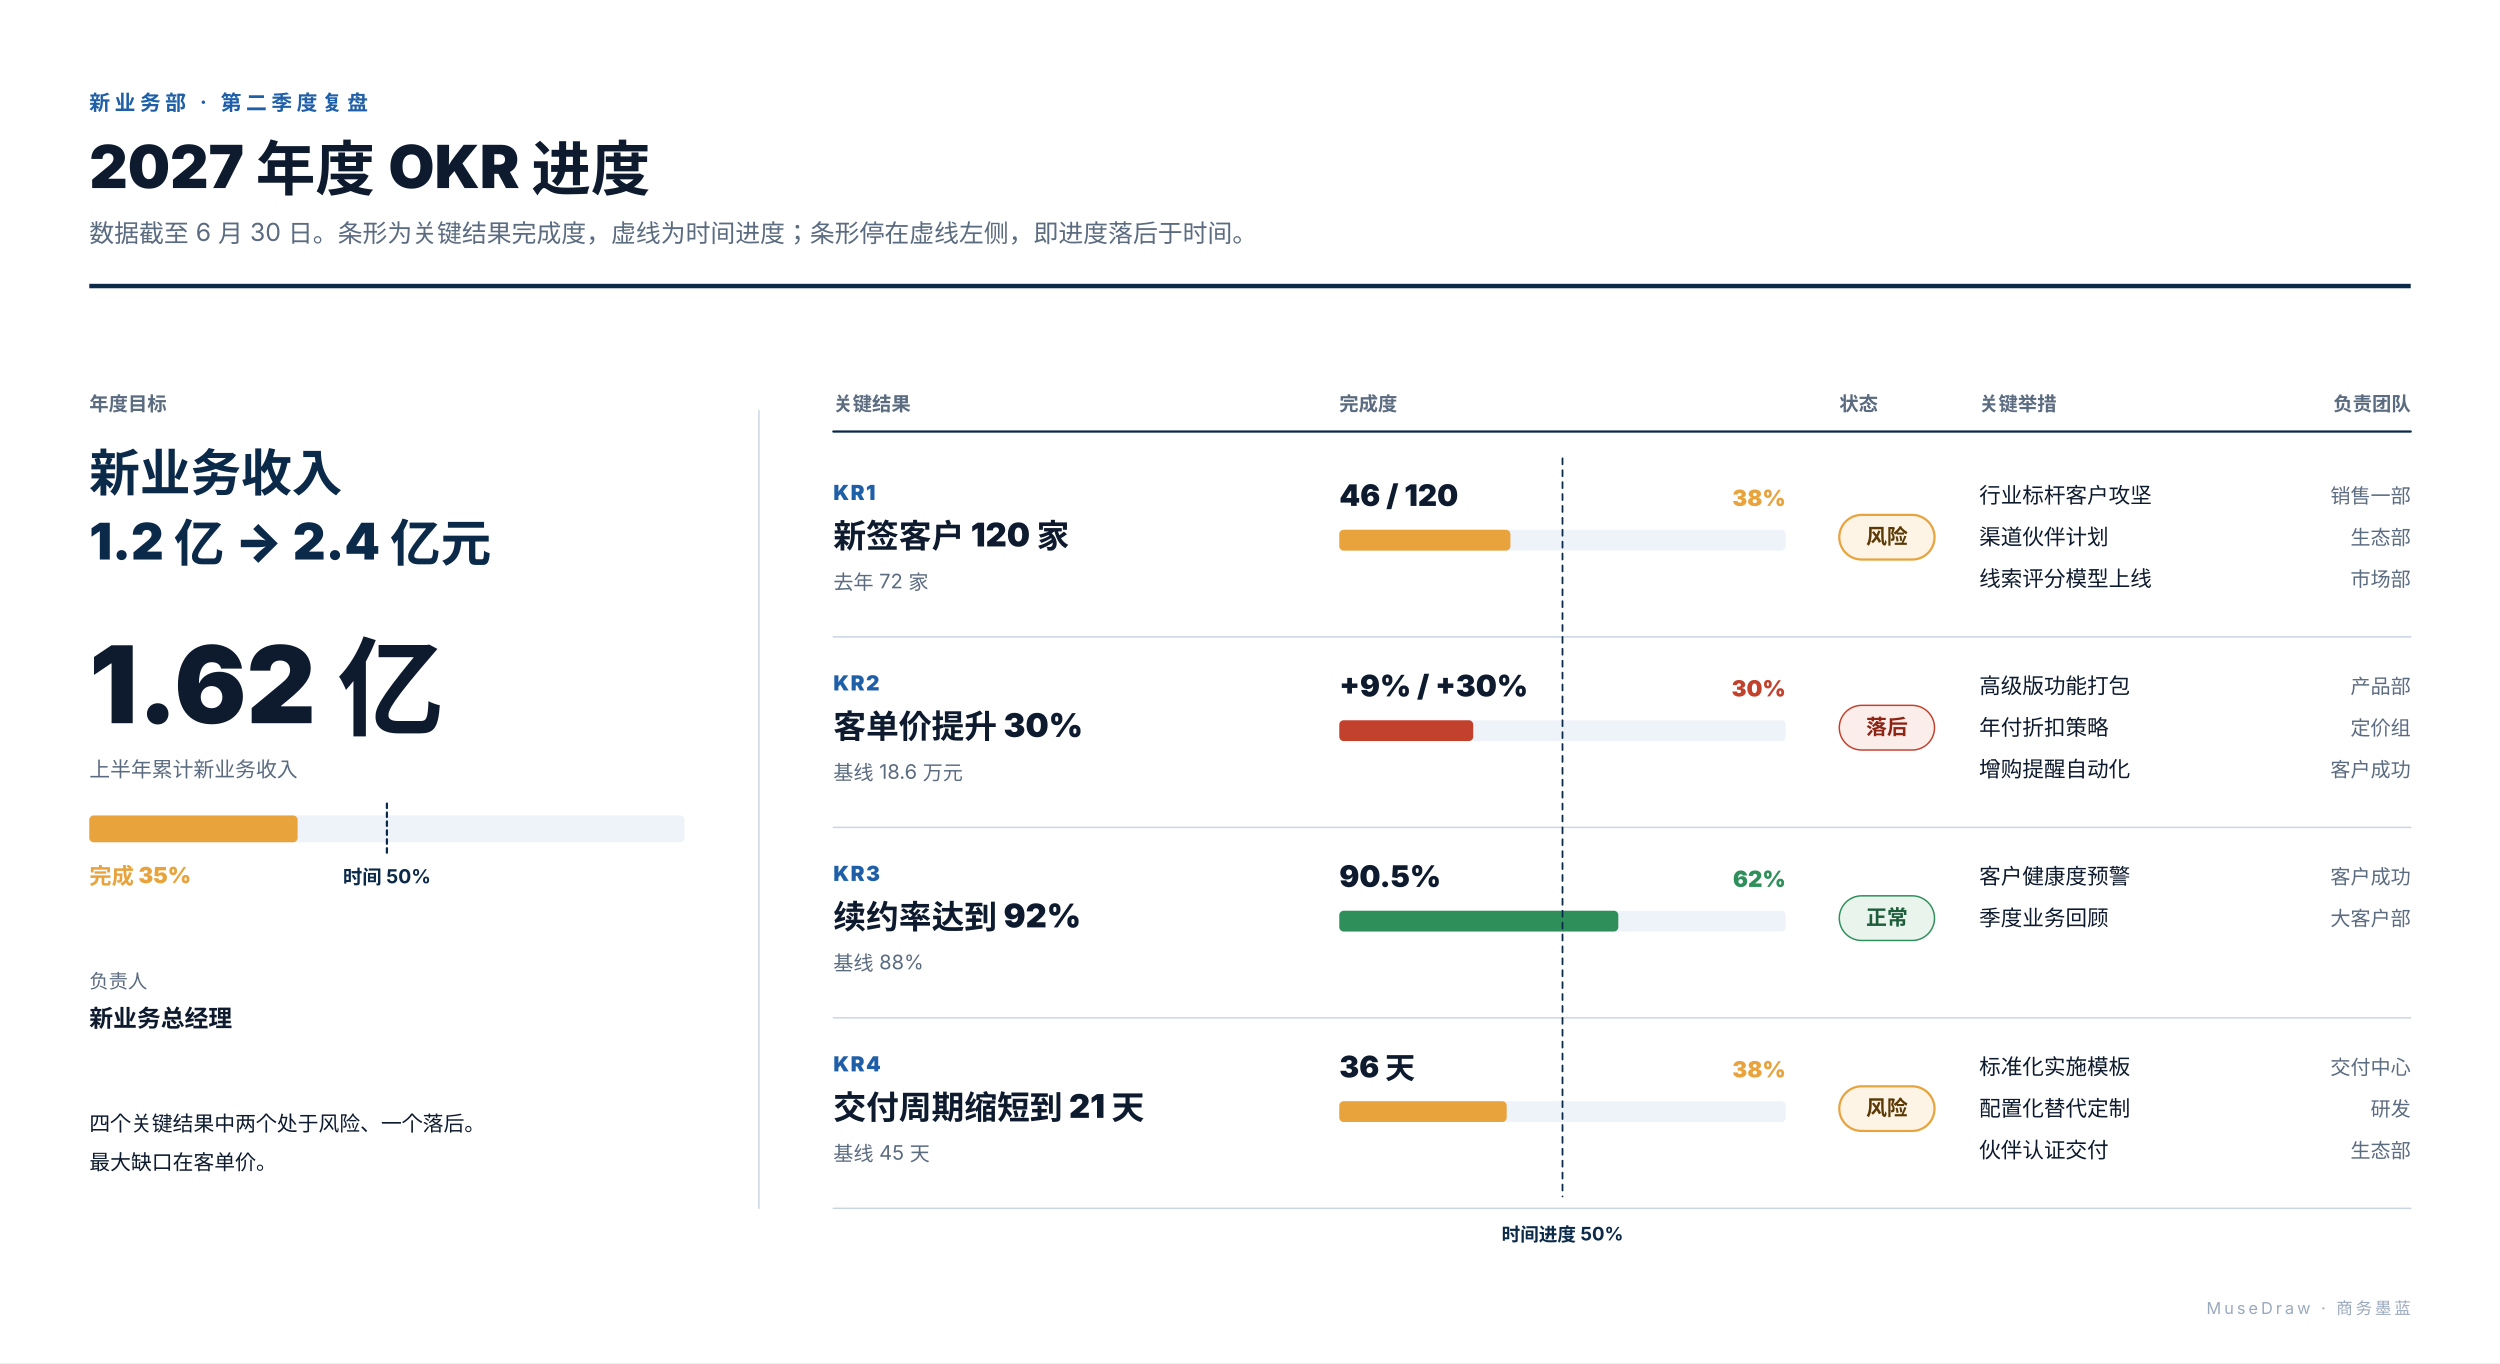
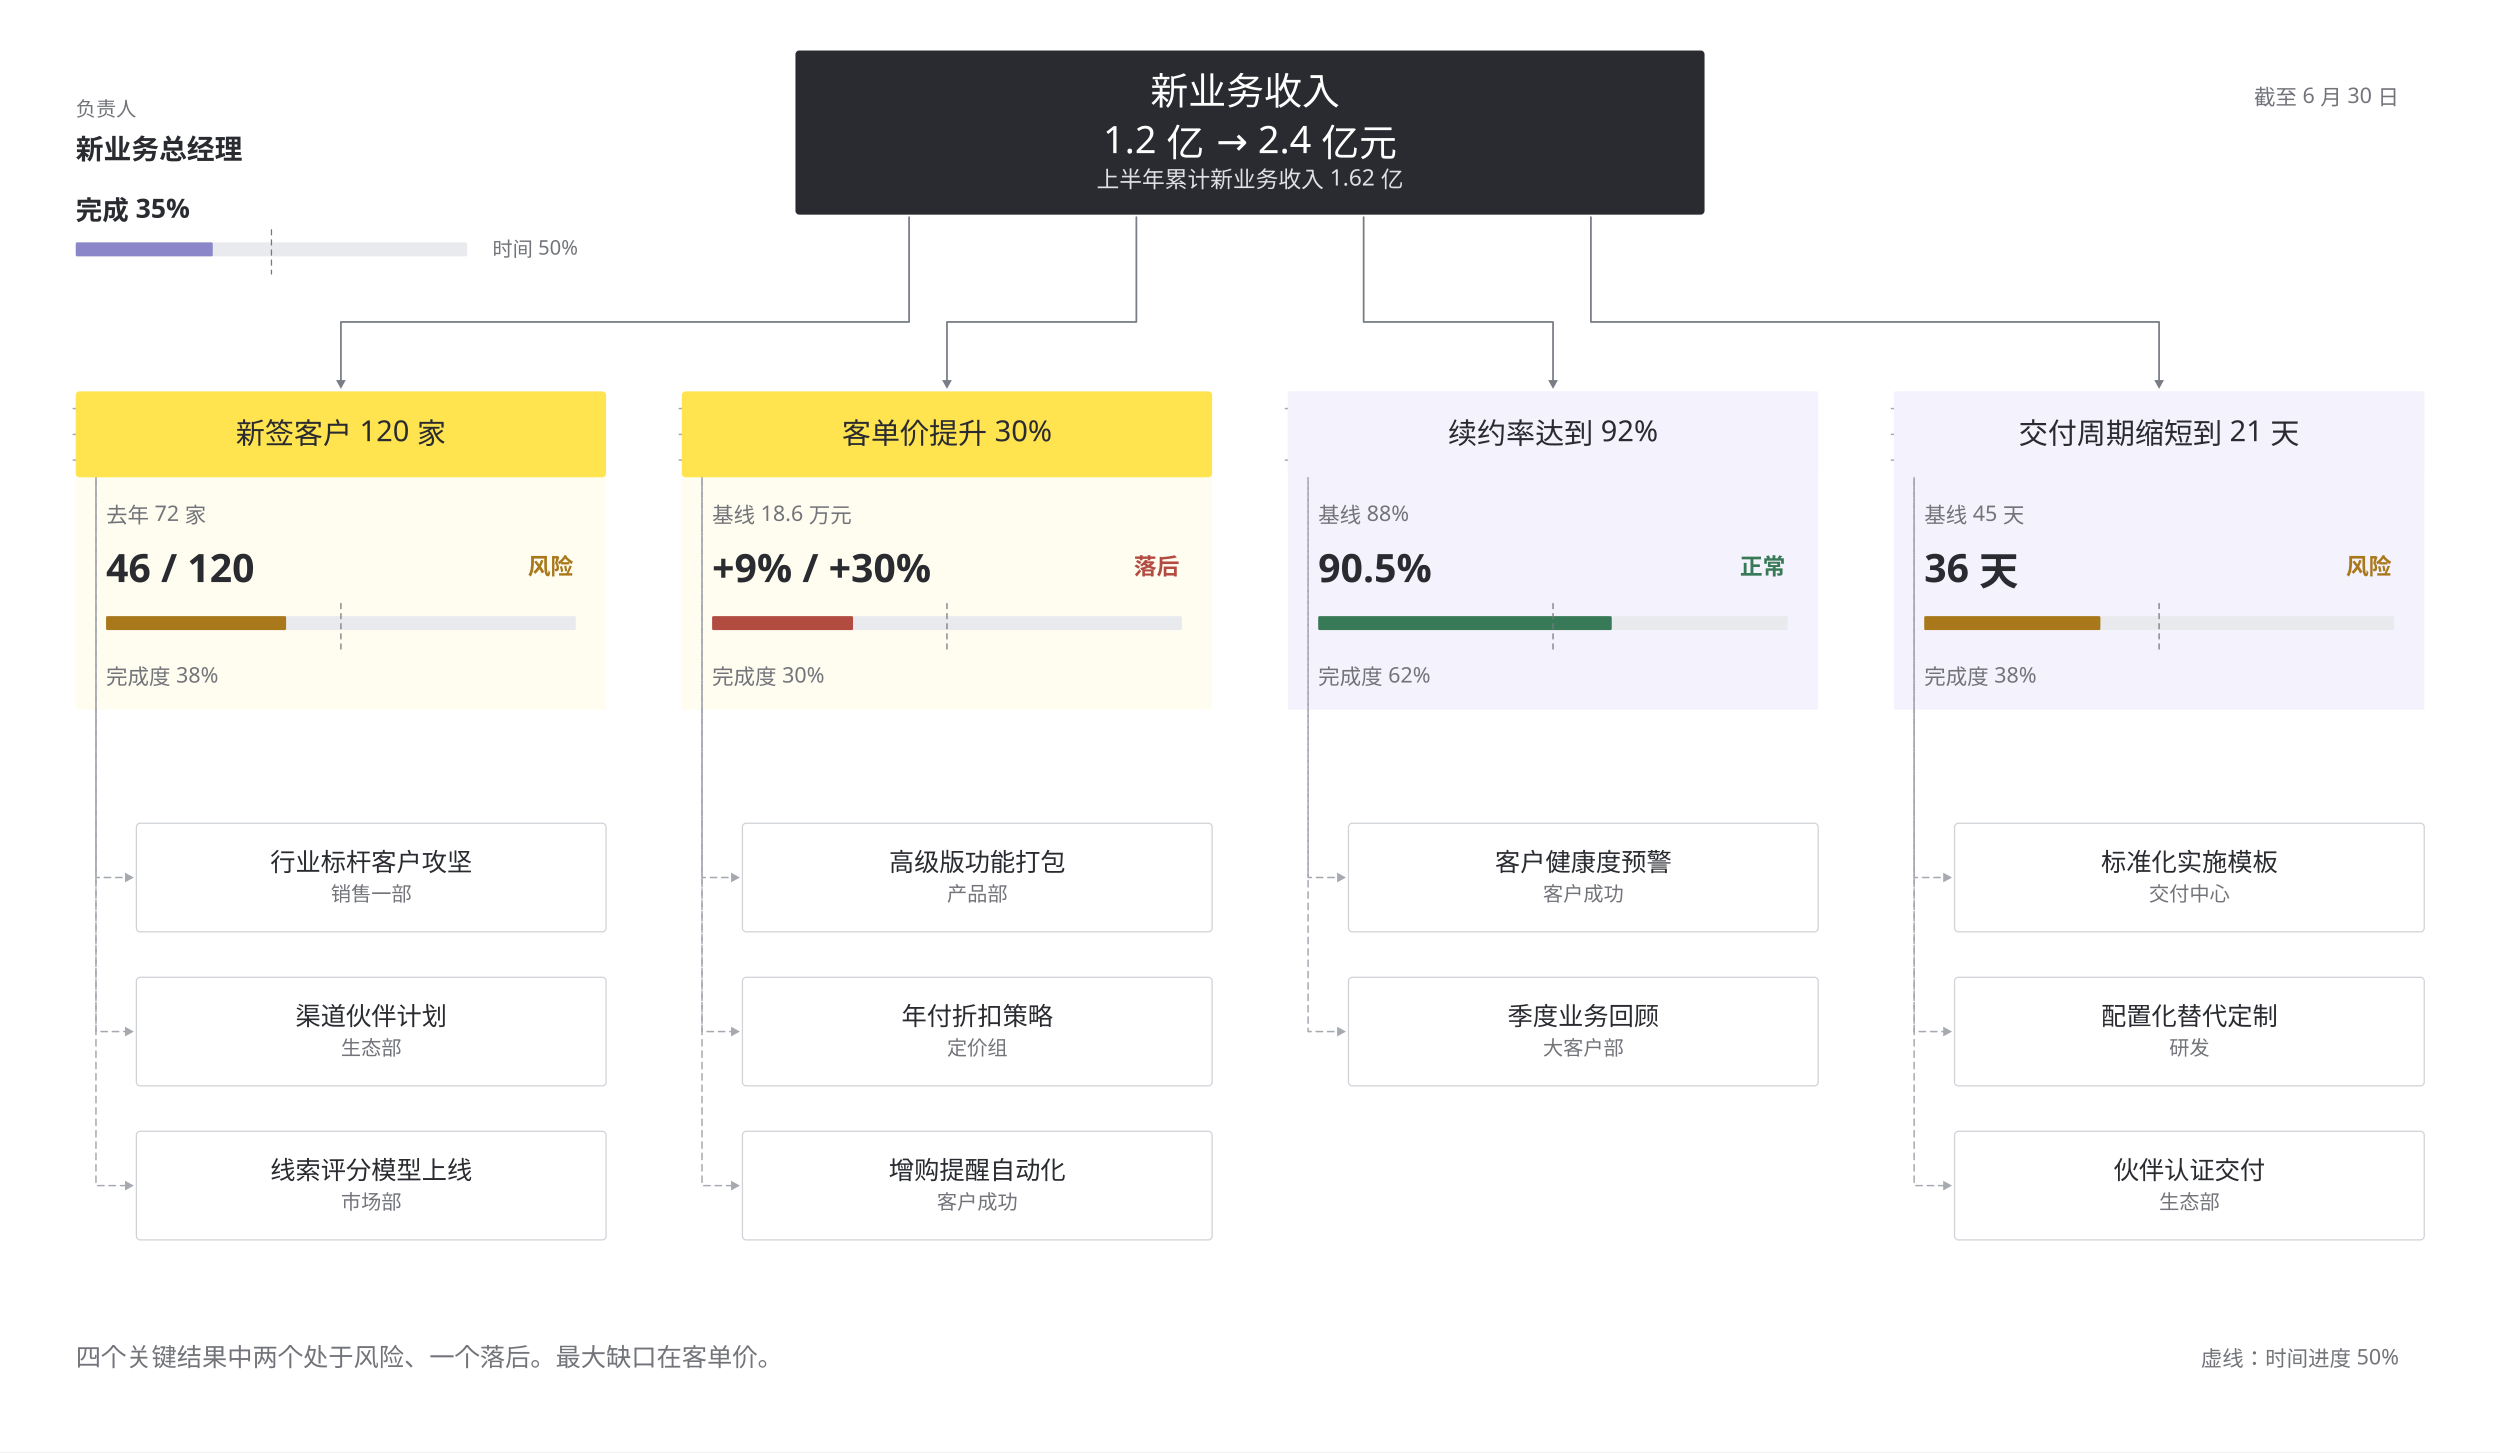
- <svg xmlns="http://www.w3.org/2000/svg" viewBox="0 0 1680 916" width="1680" height="916" role="img" aria-labelledby="md-title md-desc" data-theme="enterprise">
+ <svg xmlns="http://www.w3.org/2000/svg" viewBox="0 0 1980 1150" width="1980" height="1150" role="img" aria-labelledby="md-title md-desc" data-theme="enterprise">
  <defs />
  <g id="background">
-     <rect id="canvas" width="1680" height="916" fill="#FFFFFF" />
+     <rect id="canvas" width="1980" height="1150" fill="#ffffff" />
  </g>
  <g id="zones">
+     <g id="kr-area-0" data-md="zone">
+       <rect x="60" y="310" width="420" height="252" rx="0" fill="#fffcf0" stroke="none" stroke-width="1" />
+     </g>
+     <g id="kr-area-1" data-md="zone">
+       <rect x="540" y="310" width="420" height="252" rx="0" fill="#fffcf0" stroke="none" stroke-width="1" />
+     </g>
+     <g id="kr-area-2" data-md="zone">
+       <rect x="1020" y="310" width="420" height="252" rx="0" fill="#f4f2fc" stroke="none" stroke-width="1" />
+     </g>
+     <g id="kr-area-3" data-md="zone">
+       <rect x="1500" y="310" width="420" height="252" rx="0" fill="#f4f2fc" stroke="none" stroke-width="1" />
+     </g>
    <g id="bar-1" data-md="bar">
-       <rect x="900" y="356" width="300" height="14" rx="3" fill="#EEF3F9" />
-       <rect x="900" y="356" width="115" height="14" rx="3" fill="#E8A33D" />
+       <rect x="60" y="192" width="310" height="11" rx="1" fill="#e9eaee" />
+       <rect x="60" y="192" width="108.5" height="11" rx="1" fill="#8b86c9" />
    </g>
    <g id="bar-2" data-md="bar">
-       <rect x="900" y="484" width="300" height="14" rx="3" fill="#EEF3F9" />
-       <rect x="900" y="484" width="90" height="14" rx="3" fill="#C2412D" />
+       <rect x="84" y="488" width="372" height="11" rx="1" fill="#e9eaee" />
+       <rect x="84" y="488" width="142.6" height="11" rx="1" fill="#a9781a" />
    </g>
    <g id="bar-3" data-md="bar">
-       <rect x="900" y="612" width="300" height="14" rx="3" fill="#EEF3F9" />
-       <rect x="900" y="612" width="187.5" height="14" rx="3" fill="#2F8F5B" />
+       <rect x="564" y="488" width="372" height="11" rx="1" fill="#e9eaee" />
+       <rect x="564" y="488" width="111.6" height="11" rx="1" fill="#b24b40" />
    </g>
    <g id="bar-4" data-md="bar">
-       <rect x="900" y="740" width="300" height="14" rx="3" fill="#EEF3F9" />
-       <rect x="900" y="740" width="112.5" height="14" rx="3" fill="#E8A33D" />
+       <rect x="1044" y="488" width="372" height="11" rx="1" fill="#e9eaee" />
+       <rect x="1044" y="488" width="232.5" height="11" rx="1" fill="#387a58" />
    </g>
    <g id="bar-5" data-md="bar">
-       <rect x="60" y="548" width="400" height="18" rx="3" fill="#EEF3F9" />
-       <rect x="60" y="548" width="140" height="18" rx="3" fill="#E8A33D" />
-     </g>
-     <path id="line-1" d="M560 290 L1620 290" fill="none" stroke="#0B2A4A" stroke-width="1.5" stroke-linecap="round" />
-     <path id="line-2" d="M560 428 L1620 428" fill="none" stroke="#C9D5E3" stroke-width="1" stroke-linecap="round" />
-     <path id="line-3" d="M560 556 L1620 556" fill="none" stroke="#C9D5E3" stroke-width="1" stroke-linecap="round" />
-     <path id="line-4" d="M560 684 L1620 684" fill="none" stroke="#C9D5E3" stroke-width="1" stroke-linecap="round" />
-     <path id="line-5" d="M560 812 L1620 812" fill="none" stroke="#C9D5E3" stroke-width="1" stroke-linecap="round" />
-     <path id="line-6" d="M1050 308 L1050 804" fill="none" stroke="#0B2A4A" stroke-width="1.2" stroke-dasharray="4 4" stroke-linecap="round" />
-     <path id="line-7" d="M260 540 L260 574" fill="none" stroke="#0B2A4A" stroke-width="1.5" stroke-dasharray="3 3" stroke-linecap="round" />
-     <path id="line-8" d="M510 276 L510 812" fill="none" stroke="#C9D5E3" stroke-width="1" stroke-linecap="round" />
-   </g>
-   <g id="edges" />
+       <rect x="1524" y="488" width="372" height="11" rx="1" fill="#e9eaee" />
+       <rect x="1524" y="488" width="139.5" height="11" rx="1" fill="#a9781a" />
+     </g>
+     <path id="line-1" d="M215 182 L215 217" fill="none" stroke="#777483" stroke-width="1" stroke-dasharray="4 4" stroke-linecap="round" />
+     <path id="line-2" d="M270 478 L270 515" fill="none" stroke="#76767d" stroke-width="1" stroke-dasharray="4 4" stroke-linecap="round" />
+     <path id="line-3" d="M750 478 L750 515" fill="none" stroke="#76767d" stroke-width="1" stroke-dasharray="4 4" stroke-linecap="round" />
+     <path id="line-4" d="M1230 478 L1230 515" fill="none" stroke="#76767d" stroke-width="1" stroke-dasharray="4 4" stroke-linecap="round" />
+     <path id="line-5" d="M1710 478 L1710 515" fill="none" stroke="#76767d" stroke-width="1" stroke-dasharray="4 4" stroke-linecap="round" />
+   </g>
+   <g id="edges">
+     <g id="edge-goal-kr-0" data-md="edge" data-connection="{&quot;from&quot;:&quot;goal&quot;,&quot;to&quot;:&quot;kr-0&quot;,&quot;points&quot;:[[720,172],[720,255],[270,255],[270,308]],&quot;curve&quot;:false,&quot;arrow&quot;:&quot;triangle&quot;,&quot;both&quot;:false,&quot;color&quot;:&quot;#797d85&quot;,&quot;width&quot;:1.4,&quot;dash&quot;:&quot;&quot;,&quot;opacity&quot;:1}">
+       <path d="M720 172 L720 255 L270 255 L270 302.4" fill="none" stroke="#797d85" stroke-width="1.4" stroke-linecap="round" stroke-linejoin="round" />
+       <path d="M270 308 L266.15 301 L273.85 301 Z" fill="#797d85" />
+     </g>
+     <g id="edge-kr-0-action-0-0" data-md="edge" data-connection="{&quot;from&quot;:&quot;kr-0&quot;,&quot;to&quot;:&quot;action-0-0&quot;,&quot;points&quot;:[[58,323.6],[76,323.6],[76,695],[106,695]],&quot;curve&quot;:false,&quot;arrow&quot;:&quot;triangle&quot;,&quot;both&quot;:false,&quot;color&quot;:&quot;#a6a9b0&quot;,&quot;width&quot;:1.2,&quot;dash&quot;:&quot;5 4&quot;,&quot;opacity&quot;:1}">
+       <path d="M58 323.6 L76 323.6 L76 695 L100.4 695" fill="none" stroke="#a6a9b0" stroke-width="1.2" stroke-linecap="round" stroke-linejoin="round" stroke-dasharray="5 4" />
+       <path d="M106 695 L99 698.85 L99 691.15 Z" fill="#a6a9b0" />
+     </g>
+     <g id="edge-kr-0-action-0-1" data-md="edge" data-connection="{&quot;from&quot;:&quot;kr-0&quot;,&quot;to&quot;:&quot;action-0-1&quot;,&quot;points&quot;:[[58,344],[76,344],[76,817],[106,817]],&quot;curve&quot;:false,&quot;arrow&quot;:&quot;triangle&quot;,&quot;both&quot;:false,&quot;color&quot;:&quot;#a6a9b0&quot;,&quot;width&quot;:1.2,&quot;dash&quot;:&quot;5 4&quot;,&quot;opacity&quot;:1}">
+       <path d="M58 344 L76 344 L76 817 L100.4 817" fill="none" stroke="#a6a9b0" stroke-width="1.2" stroke-linecap="round" stroke-linejoin="round" stroke-dasharray="5 4" />
+       <path d="M106 817 L99 820.85 L99 813.15 Z" fill="#a6a9b0" />
+     </g>
+     <g id="edge-kr-0-action-0-2" data-md="edge" data-connection="{&quot;from&quot;:&quot;kr-0&quot;,&quot;to&quot;:&quot;action-0-2&quot;,&quot;points&quot;:[[58,364.4],[76,364.4],[76,939],[106,939]],&quot;curve&quot;:false,&quot;arrow&quot;:&quot;triangle&quot;,&quot;both&quot;:false,&quot;color&quot;:&quot;#a6a9b0&quot;,&quot;width&quot;:1.2,&quot;dash&quot;:&quot;5 4&quot;,&quot;opacity&quot;:1}">
+       <path d="M58 364.4 L76 364.4 L76 939 L100.4 939" fill="none" stroke="#a6a9b0" stroke-width="1.2" stroke-linecap="round" stroke-linejoin="round" stroke-dasharray="5 4" />
+       <path d="M106 939 L99 942.85 L99 935.15 Z" fill="#a6a9b0" />
+     </g>
+     <g id="edge-goal-kr-1" data-md="edge" data-connection="{&quot;from&quot;:&quot;goal&quot;,&quot;to&quot;:&quot;kr-1&quot;,&quot;points&quot;:[[900,172],[900,255],[750,255],[750,308]],&quot;curve&quot;:false,&quot;arrow&quot;:&quot;triangle&quot;,&quot;both&quot;:false,&quot;color&quot;:&quot;#797d85&quot;,&quot;width&quot;:1.4,&quot;dash&quot;:&quot;&quot;,&quot;opacity&quot;:1}">
+       <path d="M900 172 L900 255 L750 255 L750 302.4" fill="none" stroke="#797d85" stroke-width="1.4" stroke-linecap="round" stroke-linejoin="round" />
+       <path d="M750 308 L746.15 301 L753.85 301 Z" fill="#797d85" />
+     </g>
+     <g id="edge-kr-1-action-1-0" data-md="edge" data-connection="{&quot;from&quot;:&quot;kr-1&quot;,&quot;to&quot;:&quot;action-1-0&quot;,&quot;points&quot;:[[538,323.6],[556,323.6],[556,695],[586,695]],&quot;curve&quot;:false,&quot;arrow&quot;:&quot;triangle&quot;,&quot;both&quot;:false,&quot;color&quot;:&quot;#a6a9b0&quot;,&quot;width&quot;:1.2,&quot;dash&quot;:&quot;5 4&quot;,&quot;opacity&quot;:1}">
+       <path d="M538 323.6 L556 323.6 L556 695 L580.4 695" fill="none" stroke="#a6a9b0" stroke-width="1.2" stroke-linecap="round" stroke-linejoin="round" stroke-dasharray="5 4" />
+       <path d="M586 695 L579 698.85 L579 691.15 Z" fill="#a6a9b0" />
+     </g>
+     <g id="edge-kr-1-action-1-1" data-md="edge" data-connection="{&quot;from&quot;:&quot;kr-1&quot;,&quot;to&quot;:&quot;action-1-1&quot;,&quot;points&quot;:[[538,344],[556,344],[556,817],[586,817]],&quot;curve&quot;:false,&quot;arrow&quot;:&quot;triangle&quot;,&quot;both&quot;:false,&quot;color&quot;:&quot;#a6a9b0&quot;,&quot;width&quot;:1.2,&quot;dash&quot;:&quot;5 4&quot;,&quot;opacity&quot;:1}">
+       <path d="M538 344 L556 344 L556 817 L580.4 817" fill="none" stroke="#a6a9b0" stroke-width="1.2" stroke-linecap="round" stroke-linejoin="round" stroke-dasharray="5 4" />
+       <path d="M586 817 L579 820.85 L579 813.15 Z" fill="#a6a9b0" />
+     </g>
+     <g id="edge-kr-1-action-1-2" data-md="edge" data-connection="{&quot;from&quot;:&quot;kr-1&quot;,&quot;to&quot;:&quot;action-1-2&quot;,&quot;points&quot;:[[538,364.4],[556,364.4],[556,939],[586,939]],&quot;curve&quot;:false,&quot;arrow&quot;:&quot;triangle&quot;,&quot;both&quot;:false,&quot;color&quot;:&quot;#a6a9b0&quot;,&quot;width&quot;:1.2,&quot;dash&quot;:&quot;5 4&quot;,&quot;opacity&quot;:1}">
+       <path d="M538 364.4 L556 364.4 L556 939 L580.4 939" fill="none" stroke="#a6a9b0" stroke-width="1.2" stroke-linecap="round" stroke-linejoin="round" stroke-dasharray="5 4" />
+       <path d="M586 939 L579 942.85 L579 935.15 Z" fill="#a6a9b0" />
+     </g>
+     <g id="edge-goal-kr-2" data-md="edge" data-connection="{&quot;from&quot;:&quot;goal&quot;,&quot;to&quot;:&quot;kr-2&quot;,&quot;points&quot;:[[1080,172],[1080,255],[1230,255],[1230,308]],&quot;curve&quot;:false,&quot;arrow&quot;:&quot;triangle&quot;,&quot;both&quot;:false,&quot;color&quot;:&quot;#797d85&quot;,&quot;width&quot;:1.4,&quot;dash&quot;:&quot;&quot;,&quot;opacity&quot;:1}">
+       <path d="M1080 172 L1080 255 L1230 255 L1230 302.4" fill="none" stroke="#797d85" stroke-width="1.4" stroke-linecap="round" stroke-linejoin="round" />
+       <path d="M1230 308 L1226.15 301 L1233.85 301 Z" fill="#797d85" />
+     </g>
+     <g id="edge-kr-2-action-2-0" data-md="edge" data-connection="{&quot;from&quot;:&quot;kr-2&quot;,&quot;to&quot;:&quot;action-2-0&quot;,&quot;points&quot;:[[1018,323.6],[1036,323.6],[1036,695],[1066,695]],&quot;curve&quot;:false,&quot;arrow&quot;:&quot;triangle&quot;,&quot;both&quot;:false,&quot;color&quot;:&quot;#a6a9b0&quot;,&quot;width&quot;:1.2,&quot;dash&quot;:&quot;5 4&quot;,&quot;opacity&quot;:1}">
+       <path d="M1018 323.6 L1036 323.6 L1036 695 L1060.4 695" fill="none" stroke="#a6a9b0" stroke-width="1.2" stroke-linecap="round" stroke-linejoin="round" stroke-dasharray="5 4" />
+       <path d="M1066 695 L1059 698.85 L1059 691.15 Z" fill="#a6a9b0" />
+     </g>
+     <g id="edge-kr-2-action-2-1" data-md="edge" data-connection="{&quot;from&quot;:&quot;kr-2&quot;,&quot;to&quot;:&quot;action-2-1&quot;,&quot;points&quot;:[[1018,364.4],[1036,364.4],[1036,817],[1066,817]],&quot;curve&quot;:false,&quot;arrow&quot;:&quot;triangle&quot;,&quot;both&quot;:false,&quot;color&quot;:&quot;#a6a9b0&quot;,&quot;width&quot;:1.2,&quot;dash&quot;:&quot;5 4&quot;,&quot;opacity&quot;:1}">
+       <path d="M1018 364.4 L1036 364.4 L1036 817 L1060.4 817" fill="none" stroke="#a6a9b0" stroke-width="1.2" stroke-linecap="round" stroke-linejoin="round" stroke-dasharray="5 4" />
+       <path d="M1066 817 L1059 820.85 L1059 813.15 Z" fill="#a6a9b0" />
+     </g>
+     <g id="edge-goal-kr-3" data-md="edge" data-connection="{&quot;from&quot;:&quot;goal&quot;,&quot;to&quot;:&quot;kr-3&quot;,&quot;points&quot;:[[1260,172],[1260,255],[1710,255],[1710,308]],&quot;curve&quot;:false,&quot;arrow&quot;:&quot;triangle&quot;,&quot;both&quot;:false,&quot;color&quot;:&quot;#797d85&quot;,&quot;width&quot;:1.4,&quot;dash&quot;:&quot;&quot;,&quot;opacity&quot;:1}">
+       <path d="M1260 172 L1260 255 L1710 255 L1710 302.4" fill="none" stroke="#797d85" stroke-width="1.4" stroke-linecap="round" stroke-linejoin="round" />
+       <path d="M1710 308 L1706.15 301 L1713.85 301 Z" fill="#797d85" />
+     </g>
+     <g id="edge-kr-3-action-3-0" data-md="edge" data-connection="{&quot;from&quot;:&quot;kr-3&quot;,&quot;to&quot;:&quot;action-3-0&quot;,&quot;points&quot;:[[1498,323.6],[1516,323.6],[1516,695],[1546,695]],&quot;curve&quot;:false,&quot;arrow&quot;:&quot;triangle&quot;,&quot;both&quot;:false,&quot;color&quot;:&quot;#a6a9b0&quot;,&quot;width&quot;:1.2,&quot;dash&quot;:&quot;5 4&quot;,&quot;opacity&quot;:1}">
+       <path d="M1498 323.6 L1516 323.6 L1516 695 L1540.4 695" fill="none" stroke="#a6a9b0" stroke-width="1.2" stroke-linecap="round" stroke-linejoin="round" stroke-dasharray="5 4" />
+       <path d="M1546 695 L1539 698.85 L1539 691.15 Z" fill="#a6a9b0" />
+     </g>
+     <g id="edge-kr-3-action-3-1" data-md="edge" data-connection="{&quot;from&quot;:&quot;kr-3&quot;,&quot;to&quot;:&quot;action-3-1&quot;,&quot;points&quot;:[[1498,344],[1516,344],[1516,817],[1546,817]],&quot;curve&quot;:false,&quot;arrow&quot;:&quot;triangle&quot;,&quot;both&quot;:false,&quot;color&quot;:&quot;#a6a9b0&quot;,&quot;width&quot;:1.2,&quot;dash&quot;:&quot;5 4&quot;,&quot;opacity&quot;:1}">
+       <path d="M1498 344 L1516 344 L1516 817 L1540.4 817" fill="none" stroke="#a6a9b0" stroke-width="1.2" stroke-linecap="round" stroke-linejoin="round" stroke-dasharray="5 4" />
+       <path d="M1546 817 L1539 820.85 L1539 813.15 Z" fill="#a6a9b0" />
+     </g>
+     <g id="edge-kr-3-action-3-2" data-md="edge" data-connection="{&quot;from&quot;:&quot;kr-3&quot;,&quot;to&quot;:&quot;action-3-2&quot;,&quot;points&quot;:[[1498,364.4],[1516,364.4],[1516,939],[1546,939]],&quot;curve&quot;:false,&quot;arrow&quot;:&quot;triangle&quot;,&quot;both&quot;:false,&quot;color&quot;:&quot;#a6a9b0&quot;,&quot;width&quot;:1.2,&quot;dash&quot;:&quot;5 4&quot;,&quot;opacity&quot;:1}">
+       <path d="M1498 364.4 L1516 364.4 L1516 939 L1540.4 939" fill="none" stroke="#a6a9b0" stroke-width="1.2" stroke-linecap="round" stroke-linejoin="round" stroke-dasharray="5 4" />
+       <path d="M1546 939 L1539 942.85 L1539 935.15 Z" fill="#a6a9b0" />
+     </g>
+   </g>
  <g id="nodes">
-     <g id="st1" data-md="node" data-box="1236,346,64,30" data-shape="pill" data-label="inside">
-       <rect x="1236" y="346" width="64" height="30" rx="15" fill="#FDF4E6" stroke="#E8A33D" stroke-width="1.5" />
-       <text class="md-label" x="1268" y="365.48" font-family="Noto Sans SC, Inter, sans-serif" font-size="14" font-weight="700" fill="#5C3A05" text-anchor="middle">
-         <tspan x="1268">风险</tspan>
-       </text>
-     </g>
-     <g id="st2" data-md="node" data-box="1236,474,64,30" data-shape="pill" data-label="inside">
-       <rect x="1236" y="474" width="64" height="30" rx="15" fill="#FBEDEA" stroke="#C2412D" stroke-width="1" />
-       <text class="md-label" x="1268" y="493.48" font-family="Noto Sans SC, Inter, sans-serif" font-size="14" font-weight="700" fill="#8E2414" text-anchor="middle">
-         <tspan x="1268">落后</tspan>
-       </text>
-     </g>
-     <g id="st3" data-md="node" data-box="1236,602,64,30" data-shape="pill" data-label="inside">
-       <rect x="1236" y="602" width="64" height="30" rx="15" fill="#E8F4EC" stroke="#2F8F5B" stroke-width="1" />
-       <text class="md-label" x="1268" y="621.48" font-family="Noto Sans SC, Inter, sans-serif" font-size="14" font-weight="700" fill="#1E5E3B" text-anchor="middle">
-         <tspan x="1268">正常</tspan>
-       </text>
-     </g>
-     <g id="st4" data-md="node" data-box="1236,730,64,30" data-shape="pill" data-label="inside">
-       <rect x="1236" y="730" width="64" height="30" rx="15" fill="#FDF4E6" stroke="#E8A33D" stroke-width="1.5" />
-       <text class="md-label" x="1268" y="749.48" font-family="Noto Sans SC, Inter, sans-serif" font-size="14" font-weight="700" fill="#5C3A05" text-anchor="middle">
-         <tspan x="1268">风险</tspan>
+     <g id="goal" data-md="node" data-box="630,40,720,130" data-shape="box" data-label="inside">
+       <rect x="630" y="40" width="720" height="130" rx="3" fill="#292b30" stroke="none" stroke-width="1" />
+       <text class="md-label" x="990" y="82.9" font-family="Segoe UI, Microsoft YaHei, sans-serif" font-size="30" font-weight="500" fill="#ffffff" text-anchor="middle">
+         <tspan x="990">新业务收入</tspan>
+         <tspan x="990" dy="38.4">1.2 亿 → 2.4 亿元</tspan>
+       </text>
+       <text class="md-sub" x="990" y="148.46" font-family="Segoe UI, Microsoft YaHei, sans-serif" font-size="18" font-weight="400" fill="#e0e0e4" text-anchor="middle">
+         <tspan x="990">上半年累计新业务收入 1.62 亿</tspan>
+       </text>
+     </g>
+     <g id="kr-0" data-md="node" data-box="60,310,420,68" data-shape="box" data-label="inside">
+       <rect x="60" y="310" width="420" height="68" rx="3" fill="#ffe34f" stroke="none" stroke-width="1" />
+       <text class="md-label" x="270" y="351.36" font-family="Segoe UI, Microsoft YaHei, sans-serif" font-size="23" font-weight="500" fill="#292b30" text-anchor="middle">
+         <tspan x="270">新签客户 120 家</tspan>
+       </text>
+     </g>
+     <g id="action-0-0" data-md="node" data-box="108,652,372,86" data-shape="box" data-label="inside">
+       <rect x="108" y="652" width="372" height="86" rx="3" fill="#ffffff" stroke="#cfd2d7" stroke-width="1" />
+       <text class="md-label" x="294" y="689.9" font-family="Segoe UI, Microsoft YaHei, sans-serif" font-size="20" font-weight="500" fill="#292b30" text-anchor="middle">
+         <tspan x="294">行业标杆客户攻坚</tspan>
+       </text>
+       <text class="md-sub" x="294" y="713.62" font-family="Segoe UI, Microsoft YaHei, sans-serif" font-size="16" font-weight="400" fill="#72747a" text-anchor="middle">
+         <tspan x="294">销售一部</tspan>
+       </text>
+     </g>
+     <g id="action-0-1" data-md="node" data-box="108,774,372,86" data-shape="box" data-label="inside">
+       <rect x="108" y="774" width="372" height="86" rx="3" fill="#ffffff" stroke="#cfd2d7" stroke-width="1" />
+       <text class="md-label" x="294" y="811.9" font-family="Segoe UI, Microsoft YaHei, sans-serif" font-size="20" font-weight="500" fill="#292b30" text-anchor="middle">
+         <tspan x="294">渠道伙伴计划</tspan>
+       </text>
+       <text class="md-sub" x="294" y="835.62" font-family="Segoe UI, Microsoft YaHei, sans-serif" font-size="16" font-weight="400" fill="#72747a" text-anchor="middle">
+         <tspan x="294">生态部</tspan>
+       </text>
+     </g>
+     <g id="action-0-2" data-md="node" data-box="108,896,372,86" data-shape="box" data-label="inside">
+       <rect x="108" y="896" width="372" height="86" rx="3" fill="#ffffff" stroke="#cfd2d7" stroke-width="1" />
+       <text class="md-label" x="294" y="933.9" font-family="Segoe UI, Microsoft YaHei, sans-serif" font-size="20" font-weight="500" fill="#292b30" text-anchor="middle">
+         <tspan x="294">线索评分模型上线</tspan>
+       </text>
+       <text class="md-sub" x="294" y="957.62" font-family="Segoe UI, Microsoft YaHei, sans-serif" font-size="16" font-weight="400" fill="#72747a" text-anchor="middle">
+         <tspan x="294">市场部</tspan>
+       </text>
+     </g>
+     <g id="kr-1" data-md="node" data-box="540,310,420,68" data-shape="box" data-label="inside">
+       <rect x="540" y="310" width="420" height="68" rx="3" fill="#ffe34f" stroke="none" stroke-width="1" />
+       <text class="md-label" x="750" y="351.36" font-family="Segoe UI, Microsoft YaHei, sans-serif" font-size="23" font-weight="500" fill="#292b30" text-anchor="middle">
+         <tspan x="750">客单价提升 30%</tspan>
+       </text>
+     </g>
+     <g id="action-1-0" data-md="node" data-box="588,652,372,86" data-shape="box" data-label="inside">
+       <rect x="588" y="652" width="372" height="86" rx="3" fill="#ffffff" stroke="#cfd2d7" stroke-width="1" />
+       <text class="md-label" x="774" y="689.9" font-family="Segoe UI, Microsoft YaHei, sans-serif" font-size="20" font-weight="500" fill="#292b30" text-anchor="middle">
+         <tspan x="774">高级版功能打包</tspan>
+       </text>
+       <text class="md-sub" x="774" y="713.62" font-family="Segoe UI, Microsoft YaHei, sans-serif" font-size="16" font-weight="400" fill="#72747a" text-anchor="middle">
+         <tspan x="774">产品部</tspan>
+       </text>
+     </g>
+     <g id="action-1-1" data-md="node" data-box="588,774,372,86" data-shape="box" data-label="inside">
+       <rect x="588" y="774" width="372" height="86" rx="3" fill="#ffffff" stroke="#cfd2d7" stroke-width="1" />
+       <text class="md-label" x="774" y="811.9" font-family="Segoe UI, Microsoft YaHei, sans-serif" font-size="20" font-weight="500" fill="#292b30" text-anchor="middle">
+         <tspan x="774">年付折扣策略</tspan>
+       </text>
+       <text class="md-sub" x="774" y="835.62" font-family="Segoe UI, Microsoft YaHei, sans-serif" font-size="16" font-weight="400" fill="#72747a" text-anchor="middle">
+         <tspan x="774">定价组</tspan>
+       </text>
+     </g>
+     <g id="action-1-2" data-md="node" data-box="588,896,372,86" data-shape="box" data-label="inside">
+       <rect x="588" y="896" width="372" height="86" rx="3" fill="#ffffff" stroke="#cfd2d7" stroke-width="1" />
+       <text class="md-label" x="774" y="933.9" font-family="Segoe UI, Microsoft YaHei, sans-serif" font-size="20" font-weight="500" fill="#292b30" text-anchor="middle">
+         <tspan x="774">增购提醒自动化</tspan>
+       </text>
+       <text class="md-sub" x="774" y="957.62" font-family="Segoe UI, Microsoft YaHei, sans-serif" font-size="16" font-weight="400" fill="#72747a" text-anchor="middle">
+         <tspan x="774">客户成功</tspan>
+       </text>
+     </g>
+     <g id="kr-2" data-md="node" data-box="1020,310,420,68" data-shape="box" data-label="inside">
+       <rect x="1020" y="310" width="420" height="68" rx="3" fill="#f4f2fc" stroke="none" stroke-width="1" />
+       <text class="md-label" x="1230" y="351.36" font-family="Segoe UI, Microsoft YaHei, sans-serif" font-size="23" font-weight="500" fill="#292b30" text-anchor="middle">
+         <tspan x="1230">续约率达到 92%</tspan>
+       </text>
+     </g>
+     <g id="action-2-0" data-md="node" data-box="1068,652,372,86" data-shape="box" data-label="inside">
+       <rect x="1068" y="652" width="372" height="86" rx="3" fill="#ffffff" stroke="#cfd2d7" stroke-width="1" />
+       <text class="md-label" x="1254" y="689.9" font-family="Segoe UI, Microsoft YaHei, sans-serif" font-size="20" font-weight="500" fill="#292b30" text-anchor="middle">
+         <tspan x="1254">客户健康度预警</tspan>
+       </text>
+       <text class="md-sub" x="1254" y="713.62" font-family="Segoe UI, Microsoft YaHei, sans-serif" font-size="16" font-weight="400" fill="#72747a" text-anchor="middle">
+         <tspan x="1254">客户成功</tspan>
+       </text>
+     </g>
+     <g id="action-2-1" data-md="node" data-box="1068,774,372,86" data-shape="box" data-label="inside">
+       <rect x="1068" y="774" width="372" height="86" rx="3" fill="#ffffff" stroke="#cfd2d7" stroke-width="1" />
+       <text class="md-label" x="1254" y="811.9" font-family="Segoe UI, Microsoft YaHei, sans-serif" font-size="20" font-weight="500" fill="#292b30" text-anchor="middle">
+         <tspan x="1254">季度业务回顾</tspan>
+       </text>
+       <text class="md-sub" x="1254" y="835.62" font-family="Segoe UI, Microsoft YaHei, sans-serif" font-size="16" font-weight="400" fill="#72747a" text-anchor="middle">
+         <tspan x="1254">大客户部</tspan>
+       </text>
+     </g>
+     <g id="kr-3" data-md="node" data-box="1500,310,420,68" data-shape="box" data-label="inside">
+       <rect x="1500" y="310" width="420" height="68" rx="3" fill="#f4f2fc" stroke="none" stroke-width="1" />
+       <text class="md-label" x="1710" y="351.36" font-family="Segoe UI, Microsoft YaHei, sans-serif" font-size="23" font-weight="500" fill="#292b30" text-anchor="middle">
+         <tspan x="1710">交付周期缩短到 21 天</tspan>
+       </text>
+     </g>
+     <g id="action-3-0" data-md="node" data-box="1548,652,372,86" data-shape="box" data-label="inside">
+       <rect x="1548" y="652" width="372" height="86" rx="3" fill="#ffffff" stroke="#cfd2d7" stroke-width="1" />
+       <text class="md-label" x="1734" y="689.9" font-family="Segoe UI, Microsoft YaHei, sans-serif" font-size="20" font-weight="500" fill="#292b30" text-anchor="middle">
+         <tspan x="1734">标准化实施模板</tspan>
+       </text>
+       <text class="md-sub" x="1734" y="713.62" font-family="Segoe UI, Microsoft YaHei, sans-serif" font-size="16" font-weight="400" fill="#72747a" text-anchor="middle">
+         <tspan x="1734">交付中心</tspan>
+       </text>
+     </g>
+     <g id="action-3-1" data-md="node" data-box="1548,774,372,86" data-shape="box" data-label="inside">
+       <rect x="1548" y="774" width="372" height="86" rx="3" fill="#ffffff" stroke="#cfd2d7" stroke-width="1" />
+       <text class="md-label" x="1734" y="811.9" font-family="Segoe UI, Microsoft YaHei, sans-serif" font-size="20" font-weight="500" fill="#292b30" text-anchor="middle">
+         <tspan x="1734">配置化替代定制</tspan>
+       </text>
+       <text class="md-sub" x="1734" y="835.62" font-family="Segoe UI, Microsoft YaHei, sans-serif" font-size="16" font-weight="400" fill="#72747a" text-anchor="middle">
+         <tspan x="1734">研发</tspan>
+       </text>
+     </g>
+     <g id="action-3-2" data-md="node" data-box="1548,896,372,86" data-shape="box" data-label="inside">
+       <rect x="1548" y="896" width="372" height="86" rx="3" fill="#ffffff" stroke="#cfd2d7" stroke-width="1" />
+       <text class="md-label" x="1734" y="933.9" font-family="Segoe UI, Microsoft YaHei, sans-serif" font-size="20" font-weight="500" fill="#292b30" text-anchor="middle">
+         <tspan x="1734">伙伴认证交付</tspan>
+       </text>
+       <text class="md-sub" x="1734" y="957.62" font-family="Segoe UI, Microsoft YaHei, sans-serif" font-size="16" font-weight="400" fill="#72747a" text-anchor="middle">
+         <tspan x="1734">生态部</tspan>
      </text>
    </g>
  </g>
  <g id="edge-labels" />
  <g id="notes" />
  <g id="legend" />
  <g id="texts">
-     <text x="560" y="276" font-family="Noto Sans SC, Inter, sans-serif" font-size="13" font-weight="700" fill="#5B6B80" text-anchor="start">
-       <tspan x="560">关键结果</tspan>
-     </text>
-     <text x="900" y="276" font-family="Noto Sans SC, Inter, sans-serif" font-size="13" font-weight="700" fill="#5B6B80" text-anchor="start">
-       <tspan x="900">完成度</tspan>
-     </text>
-     <text x="1236" y="276" font-family="Noto Sans SC, Inter, sans-serif" font-size="13" font-weight="700" fill="#5B6B80" text-anchor="start">
-       <tspan x="1236">状态</tspan>
-     </text>
-     <text x="1330" y="276" font-family="Noto Sans SC, Inter, sans-serif" font-size="13" font-weight="700" fill="#5B6B80" text-anchor="start">
-       <tspan x="1330">关键举措</tspan>
-     </text>
-     <text x="1620" y="276" font-family="Noto Sans SC, Inter, sans-serif" font-size="13" font-weight="700" fill="#5B6B80" text-anchor="end">
-       <tspan x="1620">负责团队</tspan>
-     </text>
-     <text x="560" y="336" font-family="Noto Sans SC, Inter, sans-serif" font-size="14" font-weight="900" fill="#1F5FA8" text-anchor="start" letter-spacing="1">
-       <tspan x="560">KR1</tspan>
-     </text>
-     <text x="560" y="368" font-family="Noto Sans SC, Inter, sans-serif" font-size="22" font-weight="900" fill="#0E1B2E" text-anchor="start">
-       <tspan x="560">新签客户 120 家</tspan>
-     </text>
-     <text x="560" y="396" font-family="Noto Sans SC, Inter, sans-serif" font-size="13.5" font-weight="400" fill="#5B6B80" text-anchor="start">
-       <tspan x="560">去年 72 家</tspan>
-     </text>
-     <text x="900" y="340" font-family="Noto Sans SC, Inter, sans-serif" font-size="20" font-weight="900" fill="#0E1B2E" text-anchor="start">
-       <tspan x="900">46 / 120</tspan>
-     </text>
-     <text x="1200" y="340" font-family="Noto Sans SC, Inter, sans-serif" font-size="15" font-weight="900" fill="#E8A33D" text-anchor="end">
-       <tspan x="1200">38%</tspan>
-     </text>
-     <text x="1330" y="338" font-family="Noto Sans SC, Inter, sans-serif" font-size="14.5" font-weight="400" fill="#0E1B2E" text-anchor="start">
-       <tspan x="1330">行业标杆客户攻坚</tspan>
-     </text>
-     <text x="1620" y="338" font-family="Noto Sans SC, Inter, sans-serif" font-size="13.5" font-weight="400" fill="#5B6B80" text-anchor="end">
-       <tspan x="1620">销售一部</tspan>
-     </text>
-     <text x="1330" y="366" font-family="Noto Sans SC, Inter, sans-serif" font-size="14.5" font-weight="400" fill="#0E1B2E" text-anchor="start">
-       <tspan x="1330">渠道伙伴计划</tspan>
-     </text>
-     <text x="1620" y="366" font-family="Noto Sans SC, Inter, sans-serif" font-size="13.5" font-weight="400" fill="#5B6B80" text-anchor="end">
-       <tspan x="1620">生态部</tspan>
-     </text>
-     <text x="1330" y="394" font-family="Noto Sans SC, Inter, sans-serif" font-size="14.5" font-weight="400" fill="#0E1B2E" text-anchor="start">
-       <tspan x="1330">线索评分模型上线</tspan>
-     </text>
-     <text x="1620" y="394" font-family="Noto Sans SC, Inter, sans-serif" font-size="13.5" font-weight="400" fill="#5B6B80" text-anchor="end">
-       <tspan x="1620">市场部</tspan>
-     </text>
-     <text x="560" y="464" font-family="Noto Sans SC, Inter, sans-serif" font-size="14" font-weight="900" fill="#1F5FA8" text-anchor="start" letter-spacing="1">
-       <tspan x="560">KR2</tspan>
-     </text>
-     <text x="560" y="496" font-family="Noto Sans SC, Inter, sans-serif" font-size="22" font-weight="900" fill="#0E1B2E" text-anchor="start">
-       <tspan x="560">客单价提升 30%</tspan>
-     </text>
-     <text x="560" y="524" font-family="Noto Sans SC, Inter, sans-serif" font-size="13.5" font-weight="400" fill="#5B6B80" text-anchor="start">
-       <tspan x="560">基线 18.6 万元</tspan>
-     </text>
-     <text x="900" y="468" font-family="Noto Sans SC, Inter, sans-serif" font-size="20" font-weight="900" fill="#0E1B2E" text-anchor="start">
-       <tspan x="900">+9% / +30%</tspan>
-     </text>
-     <text x="1200" y="468" font-family="Noto Sans SC, Inter, sans-serif" font-size="15" font-weight="900" fill="#C2412D" text-anchor="end">
-       <tspan x="1200">30%</tspan>
-     </text>
-     <text x="1330" y="466" font-family="Noto Sans SC, Inter, sans-serif" font-size="14.5" font-weight="400" fill="#0E1B2E" text-anchor="start">
-       <tspan x="1330">高级版功能打包</tspan>
-     </text>
-     <text x="1620" y="466" font-family="Noto Sans SC, Inter, sans-serif" font-size="13.5" font-weight="400" fill="#5B6B80" text-anchor="end">
-       <tspan x="1620">产品部</tspan>
-     </text>
-     <text x="1330" y="494" font-family="Noto Sans SC, Inter, sans-serif" font-size="14.5" font-weight="400" fill="#0E1B2E" text-anchor="start">
-       <tspan x="1330">年付折扣策略</tspan>
-     </text>
-     <text x="1620" y="494" font-family="Noto Sans SC, Inter, sans-serif" font-size="13.5" font-weight="400" fill="#5B6B80" text-anchor="end">
-       <tspan x="1620">定价组</tspan>
-     </text>
-     <text x="1330" y="522" font-family="Noto Sans SC, Inter, sans-serif" font-size="14.5" font-weight="400" fill="#0E1B2E" text-anchor="start">
-       <tspan x="1330">增购提醒自动化</tspan>
-     </text>
-     <text x="1620" y="522" font-family="Noto Sans SC, Inter, sans-serif" font-size="13.5" font-weight="400" fill="#5B6B80" text-anchor="end">
-       <tspan x="1620">客户成功</tspan>
-     </text>
-     <text x="560" y="592" font-family="Noto Sans SC, Inter, sans-serif" font-size="14" font-weight="900" fill="#1F5FA8" text-anchor="start" letter-spacing="1">
-       <tspan x="560">KR3</tspan>
-     </text>
-     <text x="560" y="624" font-family="Noto Sans SC, Inter, sans-serif" font-size="22" font-weight="900" fill="#0E1B2E" text-anchor="start">
-       <tspan x="560">续约率达到 92%</tspan>
-     </text>
-     <text x="560" y="652" font-family="Noto Sans SC, Inter, sans-serif" font-size="13.5" font-weight="400" fill="#5B6B80" text-anchor="start">
-       <tspan x="560">基线 88%</tspan>
-     </text>
-     <text x="900" y="596" font-family="Noto Sans SC, Inter, sans-serif" font-size="20" font-weight="900" fill="#0E1B2E" text-anchor="start">
-       <tspan x="900">90.5%</tspan>
-     </text>
-     <text x="1200" y="596" font-family="Noto Sans SC, Inter, sans-serif" font-size="15" font-weight="900" fill="#2F8F5B" text-anchor="end">
-       <tspan x="1200">62%</tspan>
-     </text>
-     <text x="1330" y="594" font-family="Noto Sans SC, Inter, sans-serif" font-size="14.5" font-weight="400" fill="#0E1B2E" text-anchor="start">
-       <tspan x="1330">客户健康度预警</tspan>
-     </text>
-     <text x="1620" y="594" font-family="Noto Sans SC, Inter, sans-serif" font-size="13.5" font-weight="400" fill="#5B6B80" text-anchor="end">
-       <tspan x="1620">客户成功</tspan>
-     </text>
-     <text x="1330" y="622" font-family="Noto Sans SC, Inter, sans-serif" font-size="14.5" font-weight="400" fill="#0E1B2E" text-anchor="start">
-       <tspan x="1330">季度业务回顾</tspan>
-     </text>
-     <text x="1620" y="622" font-family="Noto Sans SC, Inter, sans-serif" font-size="13.5" font-weight="400" fill="#5B6B80" text-anchor="end">
-       <tspan x="1620">大客户部</tspan>
-     </text>
-     <text x="560" y="720" font-family="Noto Sans SC, Inter, sans-serif" font-size="14" font-weight="900" fill="#1F5FA8" text-anchor="start" letter-spacing="1">
-       <tspan x="560">KR4</tspan>
-     </text>
-     <text x="560" y="752" font-family="Noto Sans SC, Inter, sans-serif" font-size="22" font-weight="900" fill="#0E1B2E" text-anchor="start">
-       <tspan x="560">交付周期缩短到 21 天</tspan>
-     </text>
-     <text x="560" y="780" font-family="Noto Sans SC, Inter, sans-serif" font-size="13.5" font-weight="400" fill="#5B6B80" text-anchor="start">
-       <tspan x="560">基线 45 天</tspan>
-     </text>
-     <text x="900" y="724" font-family="Noto Sans SC, Inter, sans-serif" font-size="20" font-weight="900" fill="#0E1B2E" text-anchor="start">
-       <tspan x="900">36 天</tspan>
-     </text>
-     <text x="1200" y="724" font-family="Noto Sans SC, Inter, sans-serif" font-size="15" font-weight="900" fill="#E8A33D" text-anchor="end">
-       <tspan x="1200">38%</tspan>
-     </text>
-     <text x="1330" y="722" font-family="Noto Sans SC, Inter, sans-serif" font-size="14.5" font-weight="400" fill="#0E1B2E" text-anchor="start">
-       <tspan x="1330">标准化实施模板</tspan>
-     </text>
-     <text x="1620" y="722" font-family="Noto Sans SC, Inter, sans-serif" font-size="13.5" font-weight="400" fill="#5B6B80" text-anchor="end">
-       <tspan x="1620">交付中心</tspan>
-     </text>
-     <text x="1330" y="750" font-family="Noto Sans SC, Inter, sans-serif" font-size="14.5" font-weight="400" fill="#0E1B2E" text-anchor="start">
-       <tspan x="1330">配置化替代定制</tspan>
-     </text>
-     <text x="1620" y="750" font-family="Noto Sans SC, Inter, sans-serif" font-size="13.5" font-weight="400" fill="#5B6B80" text-anchor="end">
-       <tspan x="1620">研发</tspan>
-     </text>
-     <text x="1330" y="778" font-family="Noto Sans SC, Inter, sans-serif" font-size="14.5" font-weight="400" fill="#0E1B2E" text-anchor="start">
-       <tspan x="1330">伙伴认证交付</tspan>
-     </text>
-     <text x="1620" y="778" font-family="Noto Sans SC, Inter, sans-serif" font-size="13.5" font-weight="400" fill="#5B6B80" text-anchor="end">
-       <tspan x="1620">生态部</tspan>
-     </text>
-     <text x="1050" y="834" font-family="Noto Sans SC, Inter, sans-serif" font-size="12.5" font-weight="700" fill="#0B2A4A" text-anchor="middle">
-       <tspan x="1050">时间进度 50%</tspan>
-     </text>
-     <text x="60" y="276" font-family="Noto Sans SC, Inter, sans-serif" font-size="13" font-weight="700" fill="#5B6B80" text-anchor="start">
-       <tspan x="60">年度目标</tspan>
-     </text>
-     <text x="60" y="330" font-family="Noto Sans SC, Inter, sans-serif" font-size="34" font-weight="900" fill="#0B2A4A" text-anchor="start">
-       <tspan x="60">新业务收入</tspan>
-     </text>
-     <text x="60" y="376" font-family="Noto Sans SC, Inter, sans-serif" font-size="34" font-weight="900" fill="#0B2A4A" text-anchor="start">
-       <tspan x="60">1.2 亿 → 2.4 亿元</tspan>
-     </text>
-     <text x="60" y="486" font-family="Noto Sans SC, Inter, sans-serif" font-size="72" font-weight="900" fill="#0E1B2E" text-anchor="start">
-       <tspan x="60">1.62 亿</tspan>
-     </text>
-     <text x="60" y="522" font-family="Noto Sans SC, Inter, sans-serif" font-size="14" font-weight="400" fill="#5B6B80" text-anchor="start">
-       <tspan x="60">上半年累计新业务收入</tspan>
-     </text>
-     <text x="60" y="594" font-family="Noto Sans SC, Inter, sans-serif" font-size="15" font-weight="900" fill="#E8A33D" text-anchor="start">
+     <text x="60" y="92" font-family="Segoe UI, Microsoft YaHei, sans-serif" font-size="16" font-weight="400" fill="#72747a" text-anchor="start">
+       <tspan x="60">负责人</tspan>
+     </text>
+     <text x="60" y="126" font-family="Segoe UI, Microsoft YaHei, sans-serif" font-size="22" font-weight="600" fill="#292b30" text-anchor="start">
+       <tspan x="60">新业务总经理</tspan>
+     </text>
+     <text x="60" y="174" font-family="Segoe UI, Microsoft YaHei, sans-serif" font-size="21" font-weight="600" fill="#292b30" text-anchor="start">
      <tspan x="60">完成 35%</tspan>
    </text>
-     <text x="260" y="594" font-family="Noto Sans SC, Inter, sans-serif" font-size="13" font-weight="700" fill="#0B2A4A" text-anchor="middle">
-       <tspan x="260">时间 50%</tspan>
-     </text>
-     <text x="60" y="664" font-family="Noto Sans SC, Inter, sans-serif" font-size="13" font-weight="400" fill="#5B6B80" text-anchor="start">
-       <tspan x="60">负责人</tspan>
-     </text>
-     <text x="60" y="690" font-family="Noto Sans SC, Inter, sans-serif" font-size="16" font-weight="700" fill="#0E1B2E" text-anchor="start">
-       <tspan x="60">新业务总经理</tspan>
-     </text>
-     <text x="60" y="760" font-family="Noto Sans SC, Inter, sans-serif" font-size="14" font-weight="400" fill="#0E1B2E" text-anchor="start">
-       <tspan x="60">四个关键结果中两个处于风险、一个落后。</tspan>
-     </text>
-     <text x="60" y="786" font-family="Noto Sans SC, Inter, sans-serif" font-size="14" font-weight="400" fill="#0E1B2E" text-anchor="start">
-       <tspan x="60">最大缺口在客单价。</tspan>
-     </text>
-   </g>
-   <g id="header">
-     <text x="60" y="74" font-family="Noto Sans SC, Inter, sans-serif" font-size="14" font-weight="700" fill="#1F5FA8" text-anchor="start" letter-spacing="3">
-       <tspan x="60">新业务部 · 第二季度复盘</tspan>
-     </text>
-     <text x="60" y="126.4" font-family="Noto Sans SC, Inter, sans-serif" font-size="40" font-weight="900" fill="#0E1B2E" text-anchor="start">
-       <tspan x="60">2027 年度 OKR 进度</tspan>
-     </text>
-     <text x="60" y="162.7" font-family="Noto Sans SC, Inter, sans-serif" font-size="16.7" font-weight="400" fill="#5B6B80" text-anchor="start">
-       <tspan x="60">数据截至 6 月 30 日。条形为关键结果完成度，虚线为时间进度；条形停在虚线左侧，即进度落后于时间。</tspan>
-     </text>
-     <path d="M60 192.215H1620" stroke="#0B2A4A" stroke-width="3" />
-   </g>
-   <g id="footer">
-     <text x="1620" y="883" font-family="Noto Sans SC, Inter, sans-serif" font-size="11" font-weight="400" fill="#9AA9BC" text-anchor="end" letter-spacing="2">
-       <tspan x="1620">MuseDraw · 商务墨蓝</tspan>
-     </text>
-   </g>
+     <text x="390" y="203" font-family="Segoe UI, Microsoft YaHei, sans-serif" font-size="16" font-weight="400" fill="#72747a" text-anchor="start">
+       <tspan x="390">时间 50%</tspan>
+     </text>
+     <text x="1900" y="83" font-family="Segoe UI, Microsoft YaHei, sans-serif" font-size="17" font-weight="400" fill="#72747a" text-anchor="end">
+       <tspan x="1900">截至 6 月 30 日</tspan>
+     </text>
+     <text x="84" y="414" font-family="Segoe UI, Microsoft YaHei, sans-serif" font-size="17" font-weight="400" fill="#72747a" text-anchor="start">
+       <tspan x="84">去年 72 家</tspan>
+     </text>
+     <text x="84" y="461" font-family="Segoe UI, Microsoft YaHei, sans-serif" font-size="31" font-weight="600" fill="#292b30" text-anchor="start">
+       <tspan x="84">46 / 120</tspan>
+     </text>
+     <text x="454" y="455" font-family="Segoe UI, Microsoft YaHei, sans-serif" font-size="18" font-weight="600" fill="#a9781a" text-anchor="end">
+       <tspan x="454">风险</tspan>
+     </text>
+     <text x="84" y="542" font-family="Segoe UI, Microsoft YaHei, sans-serif" font-size="17" font-weight="400" fill="#72747a" text-anchor="start">
+       <tspan x="84">完成度 38%</tspan>
+     </text>
+     <text x="564" y="414" font-family="Segoe UI, Microsoft YaHei, sans-serif" font-size="17" font-weight="400" fill="#72747a" text-anchor="start">
+       <tspan x="564">基线 18.6 万元</tspan>
+     </text>
+     <text x="564" y="461" font-family="Segoe UI, Microsoft YaHei, sans-serif" font-size="31" font-weight="600" fill="#292b30" text-anchor="start">
+       <tspan x="564">+9% / +30%</tspan>
+     </text>
+     <text x="934" y="455" font-family="Segoe UI, Microsoft YaHei, sans-serif" font-size="18" font-weight="600" fill="#b24b40" text-anchor="end">
+       <tspan x="934">落后</tspan>
+     </text>
+     <text x="564" y="542" font-family="Segoe UI, Microsoft YaHei, sans-serif" font-size="17" font-weight="400" fill="#72747a" text-anchor="start">
+       <tspan x="564">完成度 30%</tspan>
+     </text>
+     <text x="1044" y="414" font-family="Segoe UI, Microsoft YaHei, sans-serif" font-size="17" font-weight="400" fill="#72747a" text-anchor="start">
+       <tspan x="1044">基线 88%</tspan>
+     </text>
+     <text x="1044" y="461" font-family="Segoe UI, Microsoft YaHei, sans-serif" font-size="31" font-weight="600" fill="#292b30" text-anchor="start">
+       <tspan x="1044">90.5%</tspan>
+     </text>
+     <text x="1414" y="455" font-family="Segoe UI, Microsoft YaHei, sans-serif" font-size="18" font-weight="600" fill="#387a58" text-anchor="end">
+       <tspan x="1414">正常</tspan>
+     </text>
+     <text x="1044" y="542" font-family="Segoe UI, Microsoft YaHei, sans-serif" font-size="17" font-weight="400" fill="#72747a" text-anchor="start">
+       <tspan x="1044">完成度 62%</tspan>
+     </text>
+     <text x="1524" y="414" font-family="Segoe UI, Microsoft YaHei, sans-serif" font-size="17" font-weight="400" fill="#72747a" text-anchor="start">
+       <tspan x="1524">基线 45 天</tspan>
+     </text>
+     <text x="1524" y="461" font-family="Segoe UI, Microsoft YaHei, sans-serif" font-size="31" font-weight="600" fill="#292b30" text-anchor="start">
+       <tspan x="1524">36 天</tspan>
+     </text>
+     <text x="1894" y="455" font-family="Segoe UI, Microsoft YaHei, sans-serif" font-size="18" font-weight="600" fill="#a9781a" text-anchor="end">
+       <tspan x="1894">风险</tspan>
+     </text>
+     <text x="1524" y="542" font-family="Segoe UI, Microsoft YaHei, sans-serif" font-size="17" font-weight="400" fill="#72747a" text-anchor="start">
+       <tspan x="1524">完成度 38%</tspan>
+     </text>
+     <text x="60" y="1082" font-family="Segoe UI, Microsoft YaHei, sans-serif" font-size="20" font-weight="400" fill="#72747a" text-anchor="start">
+       <tspan x="60">四个关键结果中两个处于风险、一个落后。最大缺口在客单价。</tspan>
+     </text>
+     <text x="1900" y="1082" font-family="Segoe UI, Microsoft YaHei, sans-serif" font-size="17" font-weight="400" fill="#72747a" text-anchor="end">
+       <tspan x="1900">虚线：时间进度 50%</tspan>
+     </text>
+   </g>
+   <g id="header" />
+   <g id="footer" />
</svg>
